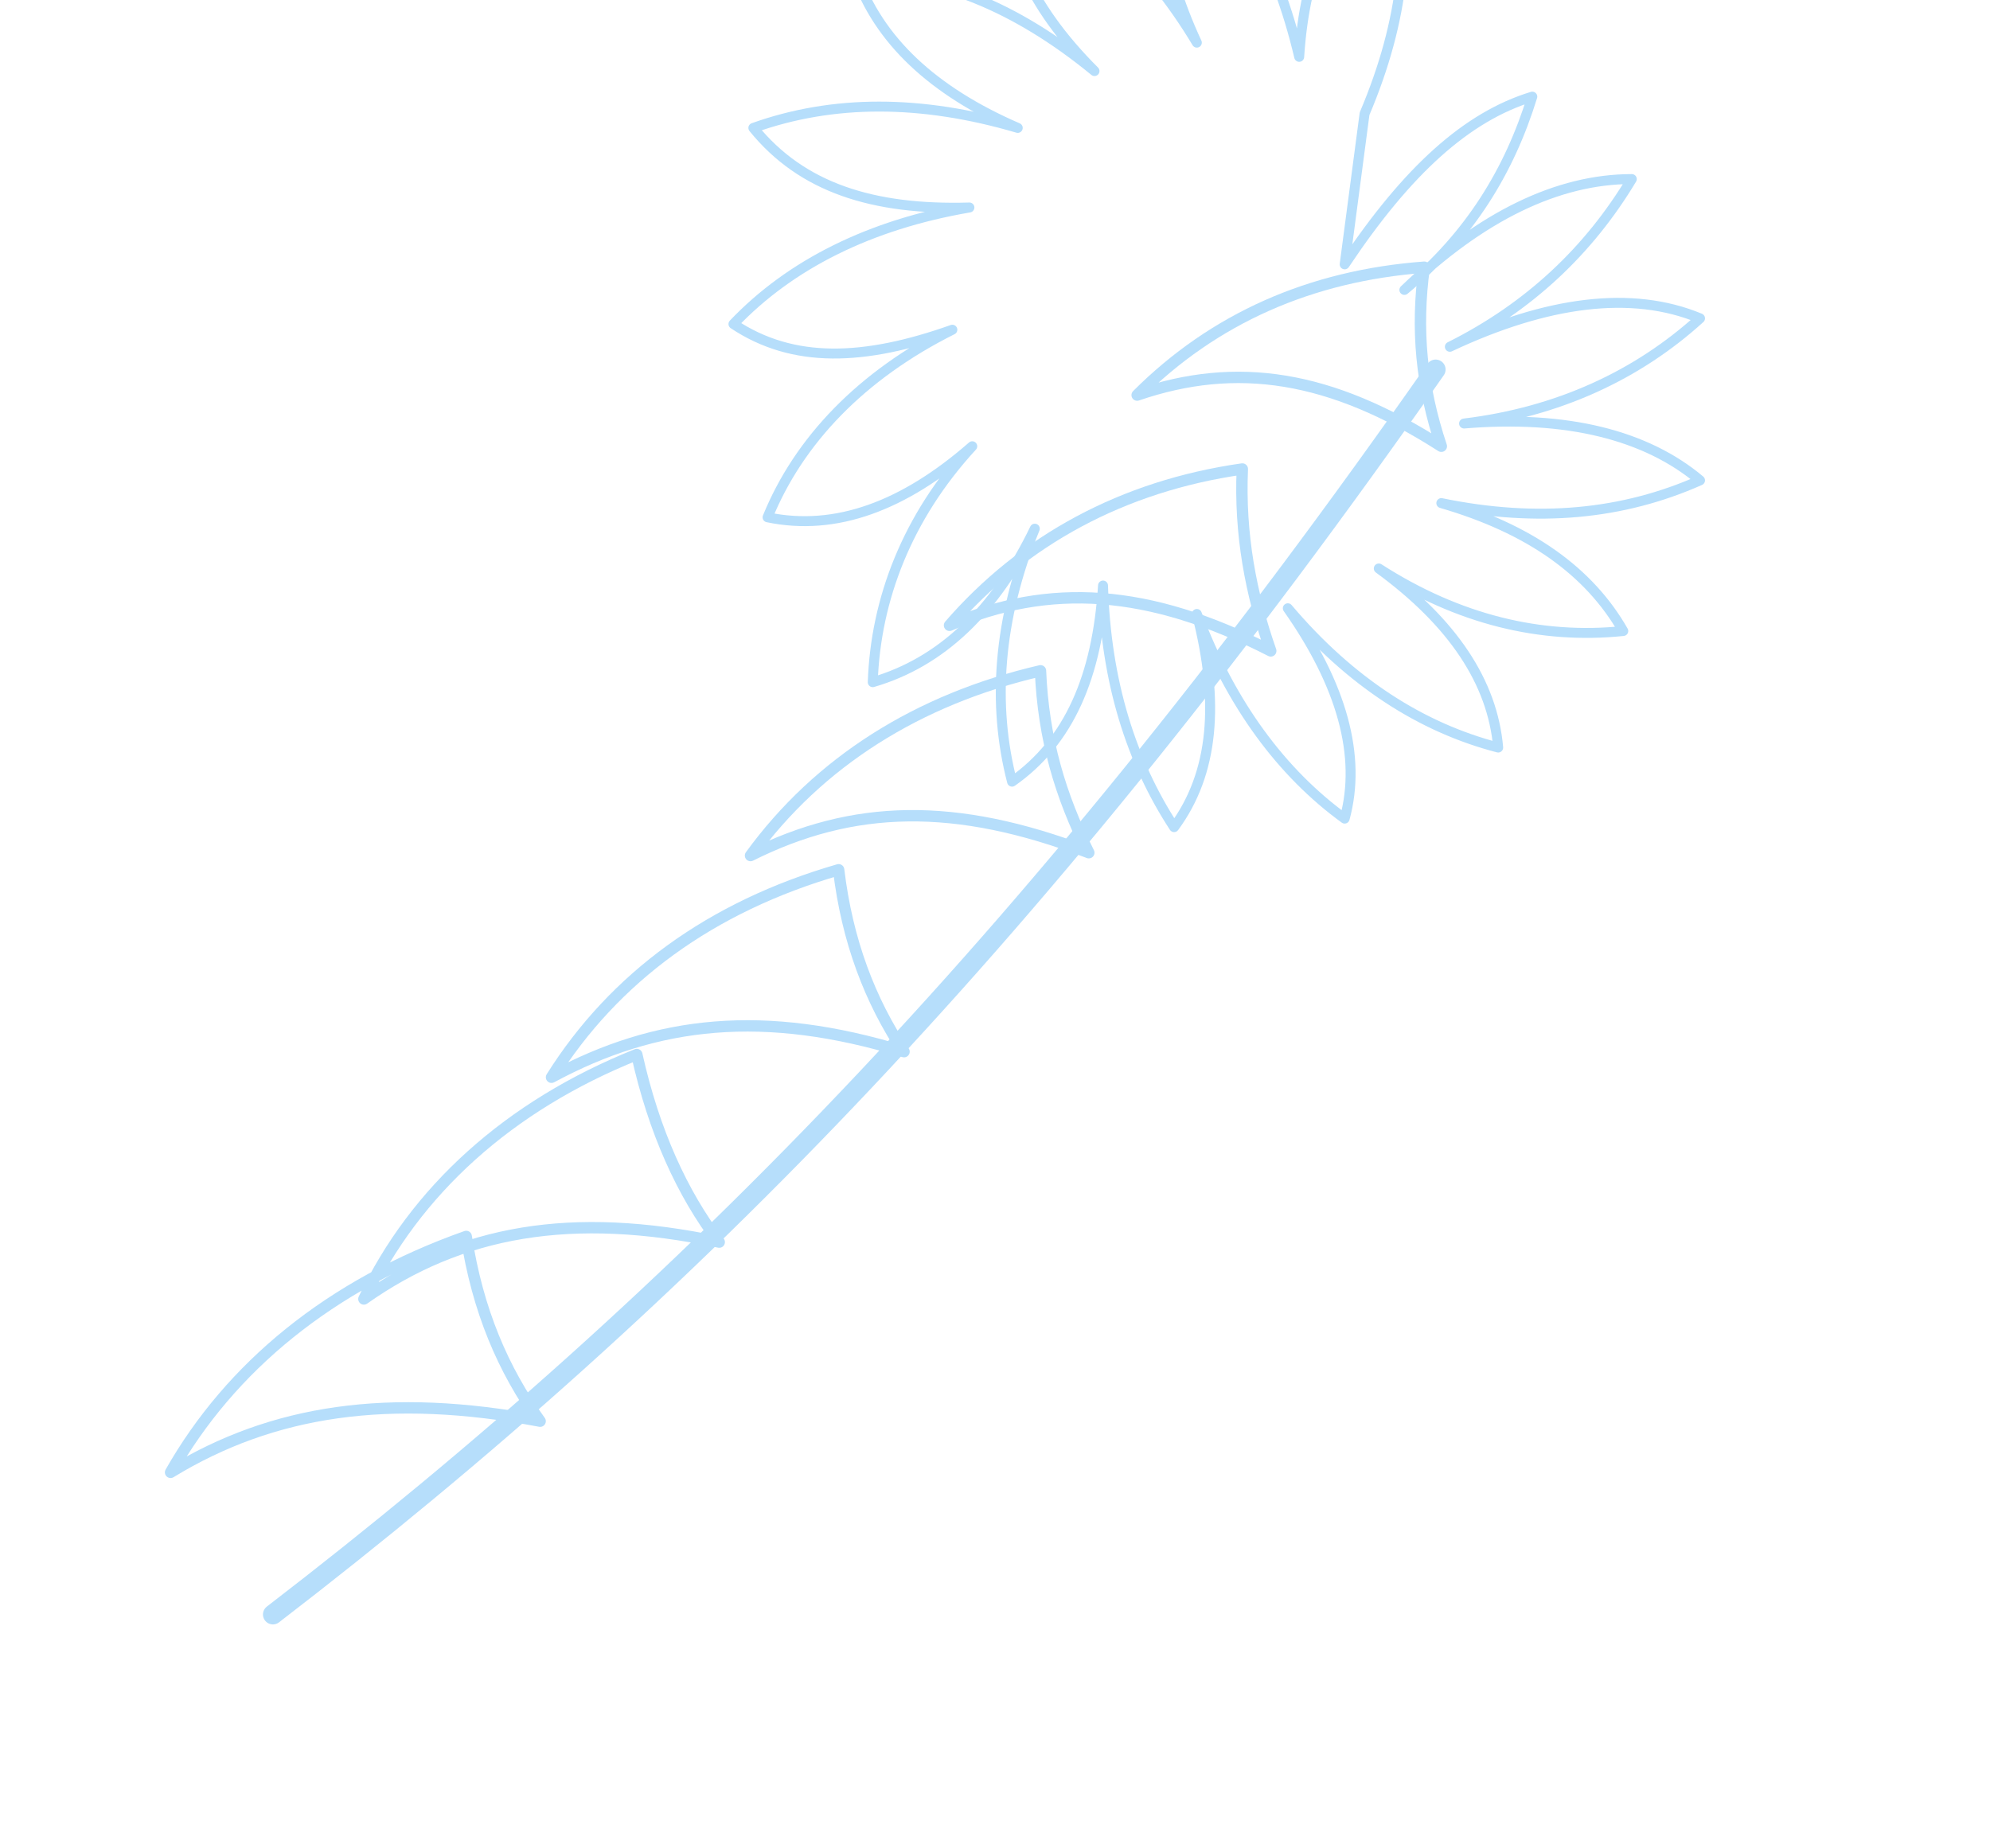
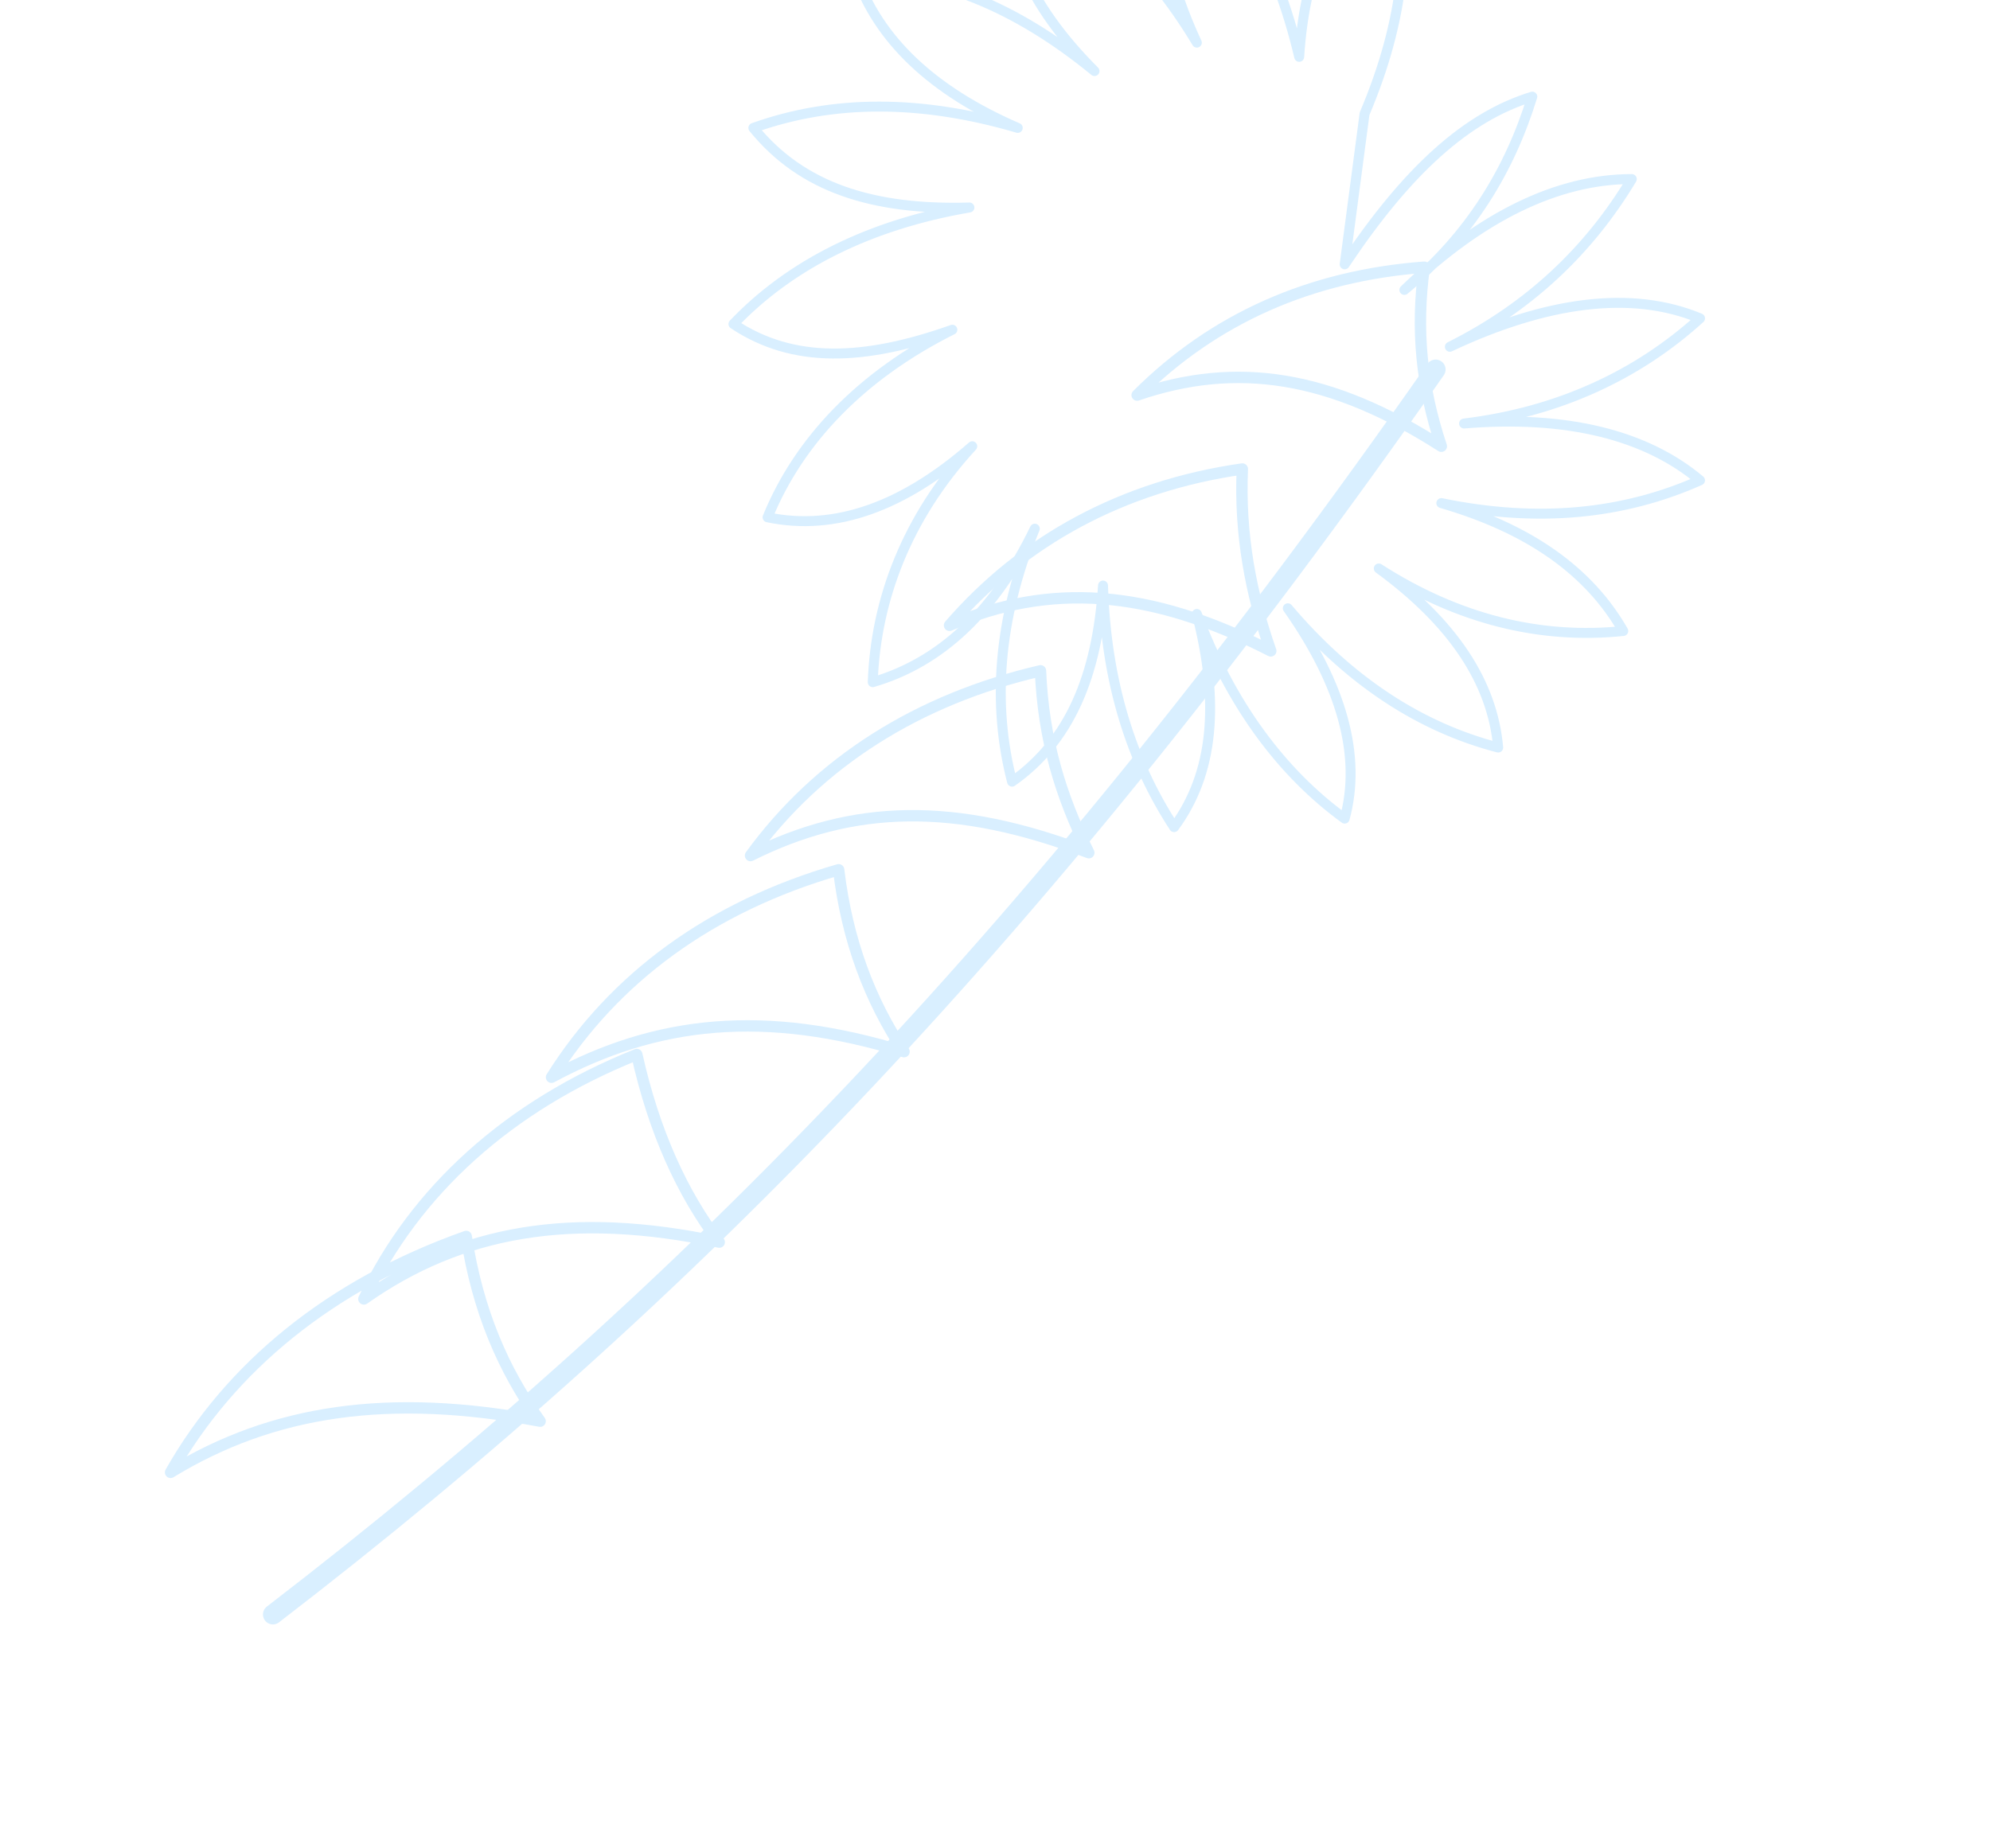
<svg xmlns="http://www.w3.org/2000/svg" viewBox="0 0 700 650" fill="none">
-   <g stroke="#b6defb" stroke-linecap="round" stroke-linejoin="round">
+   <g stroke="#d9efff" stroke-linecap="round" stroke-linejoin="round">
    <path d="M96 568c147-113 272-242 409-438" stroke-width="7" />
    <path d="M190 500c-53-10-94-4-130 18 21-37 56-66 104-83 4 26 13 47 26 65zM253 437c-52-11-91-4-125 20 18-38 51-68 96-86 6 27 16 49 29 66zM318 370c-49-15-87-11-124 9 22-35 56-60 101-73 3 25 11 46 23 64zM383 300c-47-18-83-17-119 1 24-33 59-55 102-65 1 24 7 44 17 64zM447 229c-43-22-78-24-113-9 26-30 61-49 103-55-1 23 3 44 10 64zM507 157c-39-25-72-30-107-18 27-27 61-42 101-45-3 22-1 42 6 63z" stroke-width="4" />
    <path d="M473 93c22-33 43-52 66-59-8 26-22 49-45 68 27-26 54-39 80-39-15 25-36 45-64 59 34-16 64-20 88-10-22 20-50 33-83 37 36-3 64 4 83 20-27 12-57 15-91 8 31 9 52 24 64 45-29 3-58-4-86-22 26 19 40 40 42 63-27-7-52-23-74-49 19 27 26 52 20 74-22-16-40-40-52-72 8 31 6 56-8 75-15-23-24-51-25-85-2 32-12 55-32 69-7-27-5-57 8-89-14 29-33 47-57 54 1-29 12-58 35-83-24 21-48 30-72 25 11-27 33-50 65-66-31 11-56 12-77-2 20-21 48-35 83-41-34 1-59-7-76-28 28-10 59-10 93 0-30-13-49-31-57-54 28 0 56 11 84 34-23-23-34-47-30-72 25 12 48 32 66 62-13-28-16-53-7-75 20 19 35 46 43 80 2-31 12-55 33-71 7 28 4 58-10 91z" stroke-width="3.5" />
  </g>
</svg>
